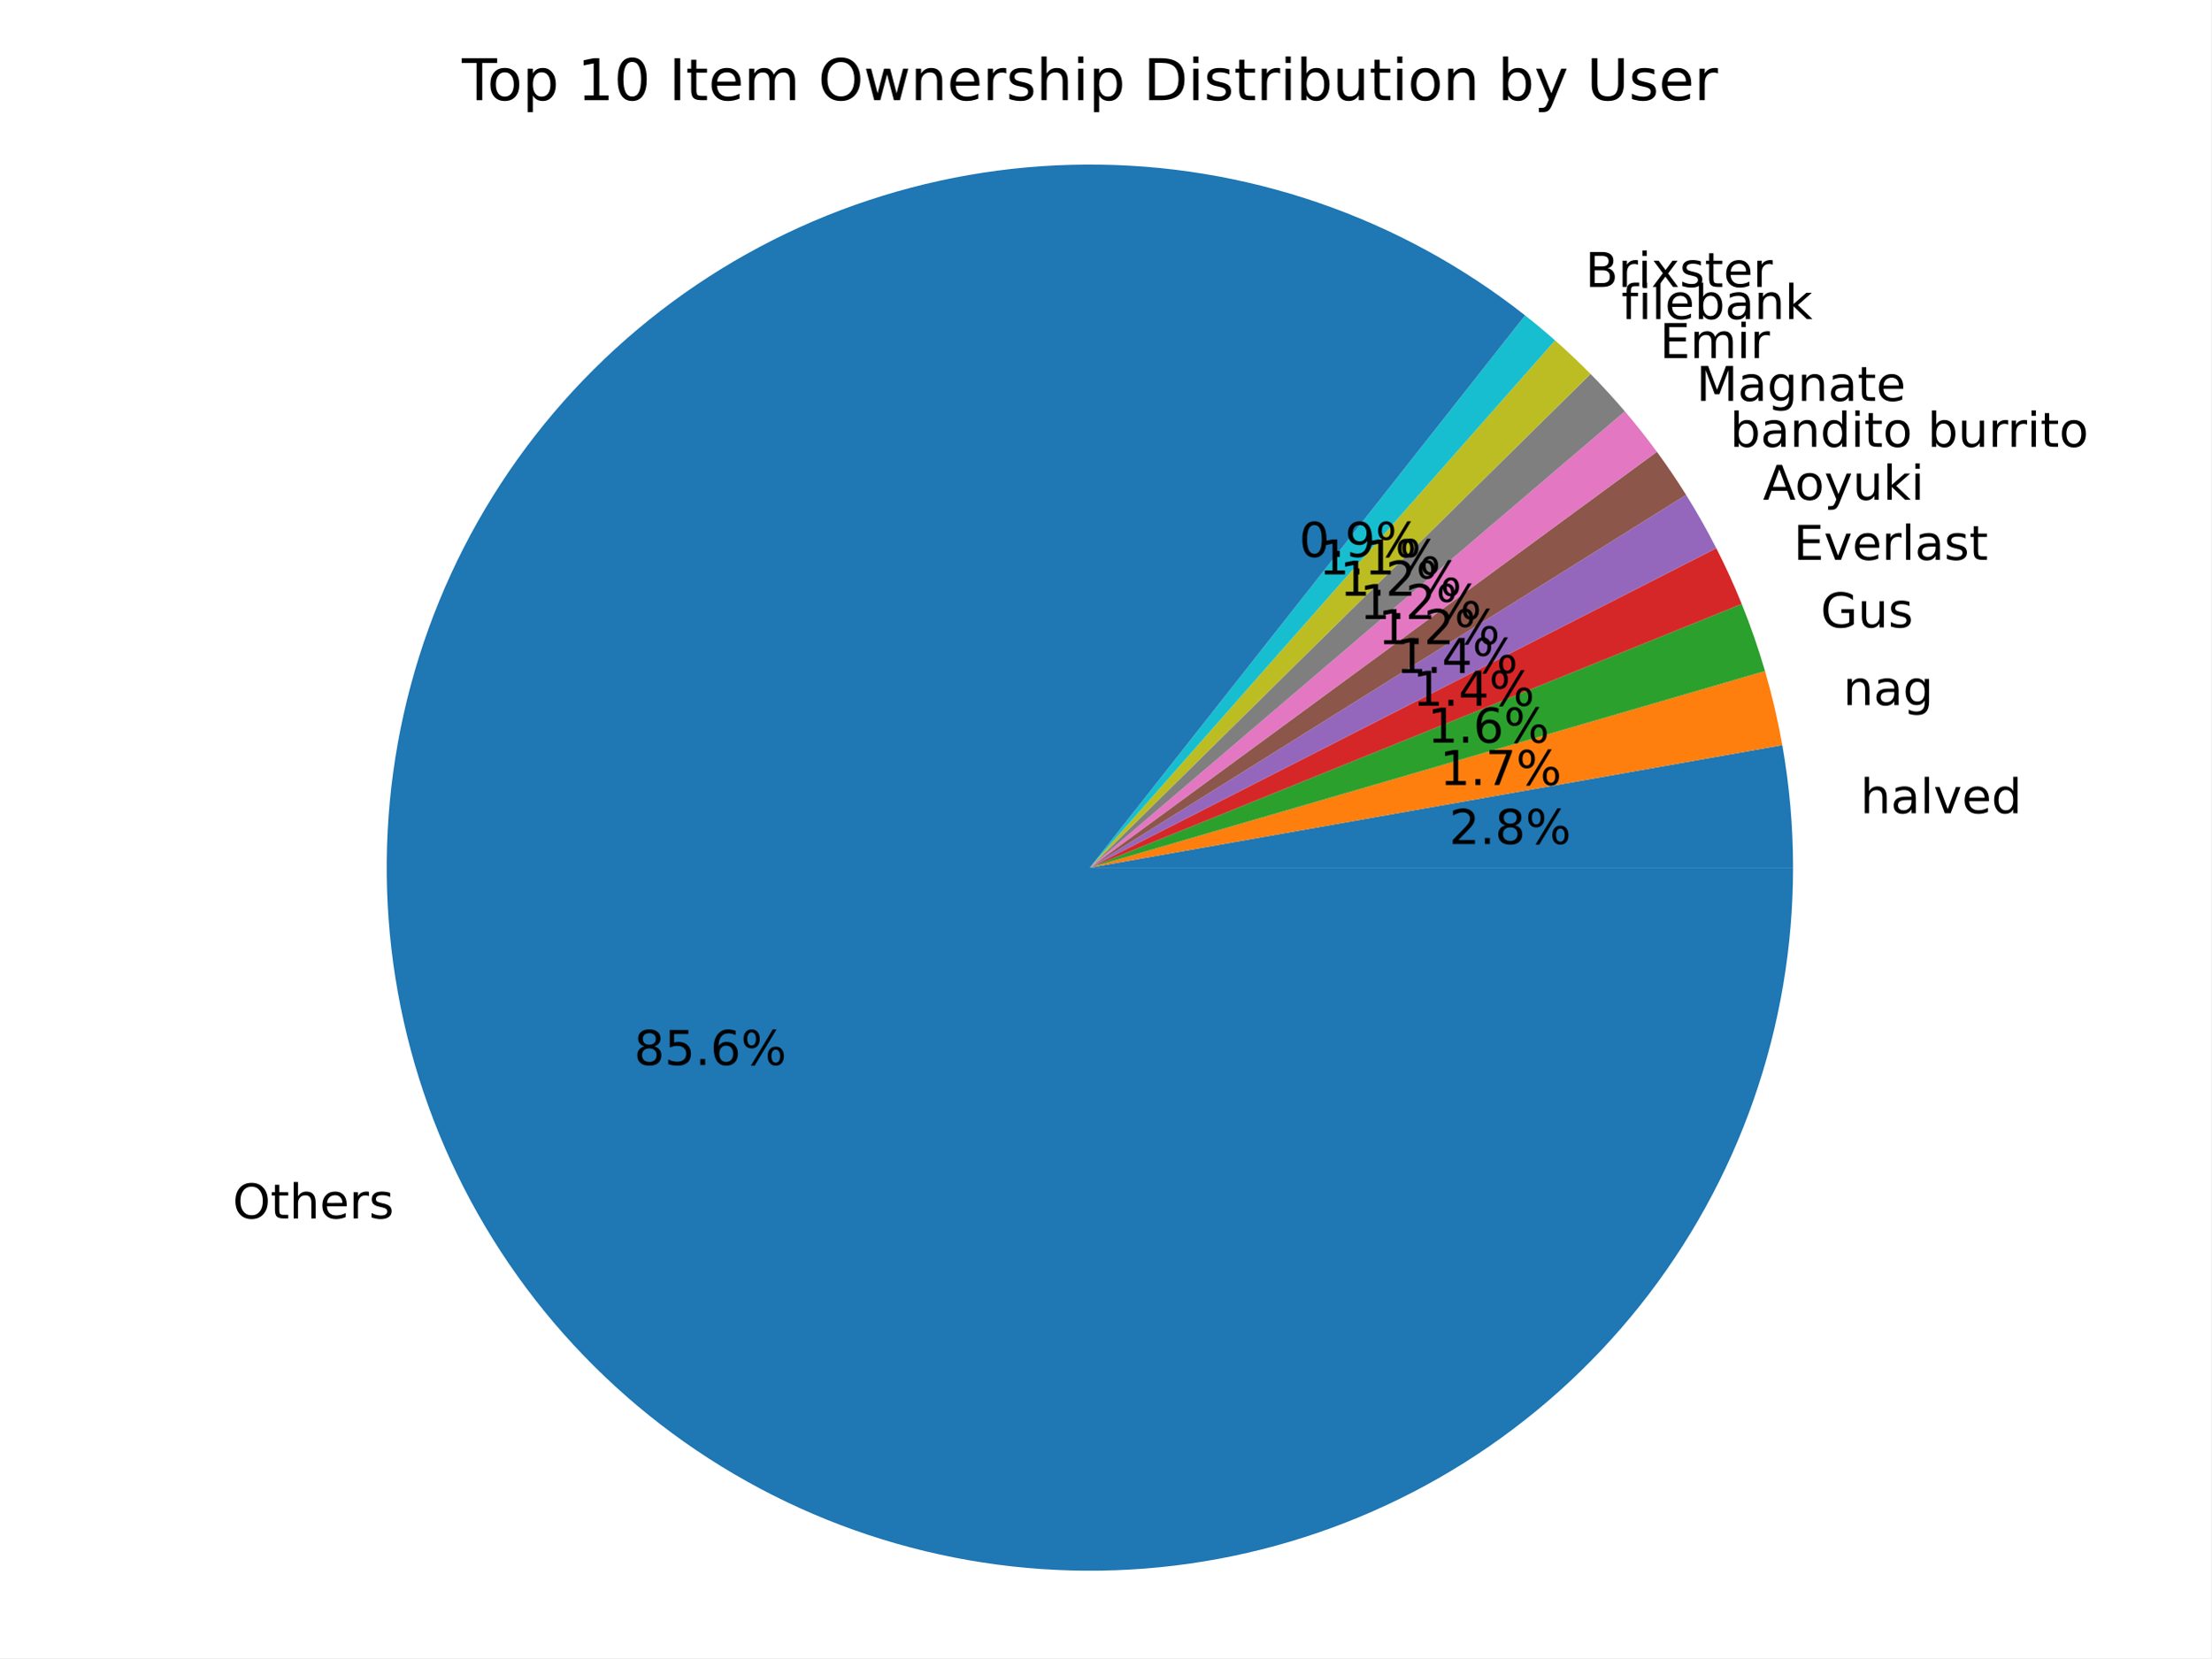
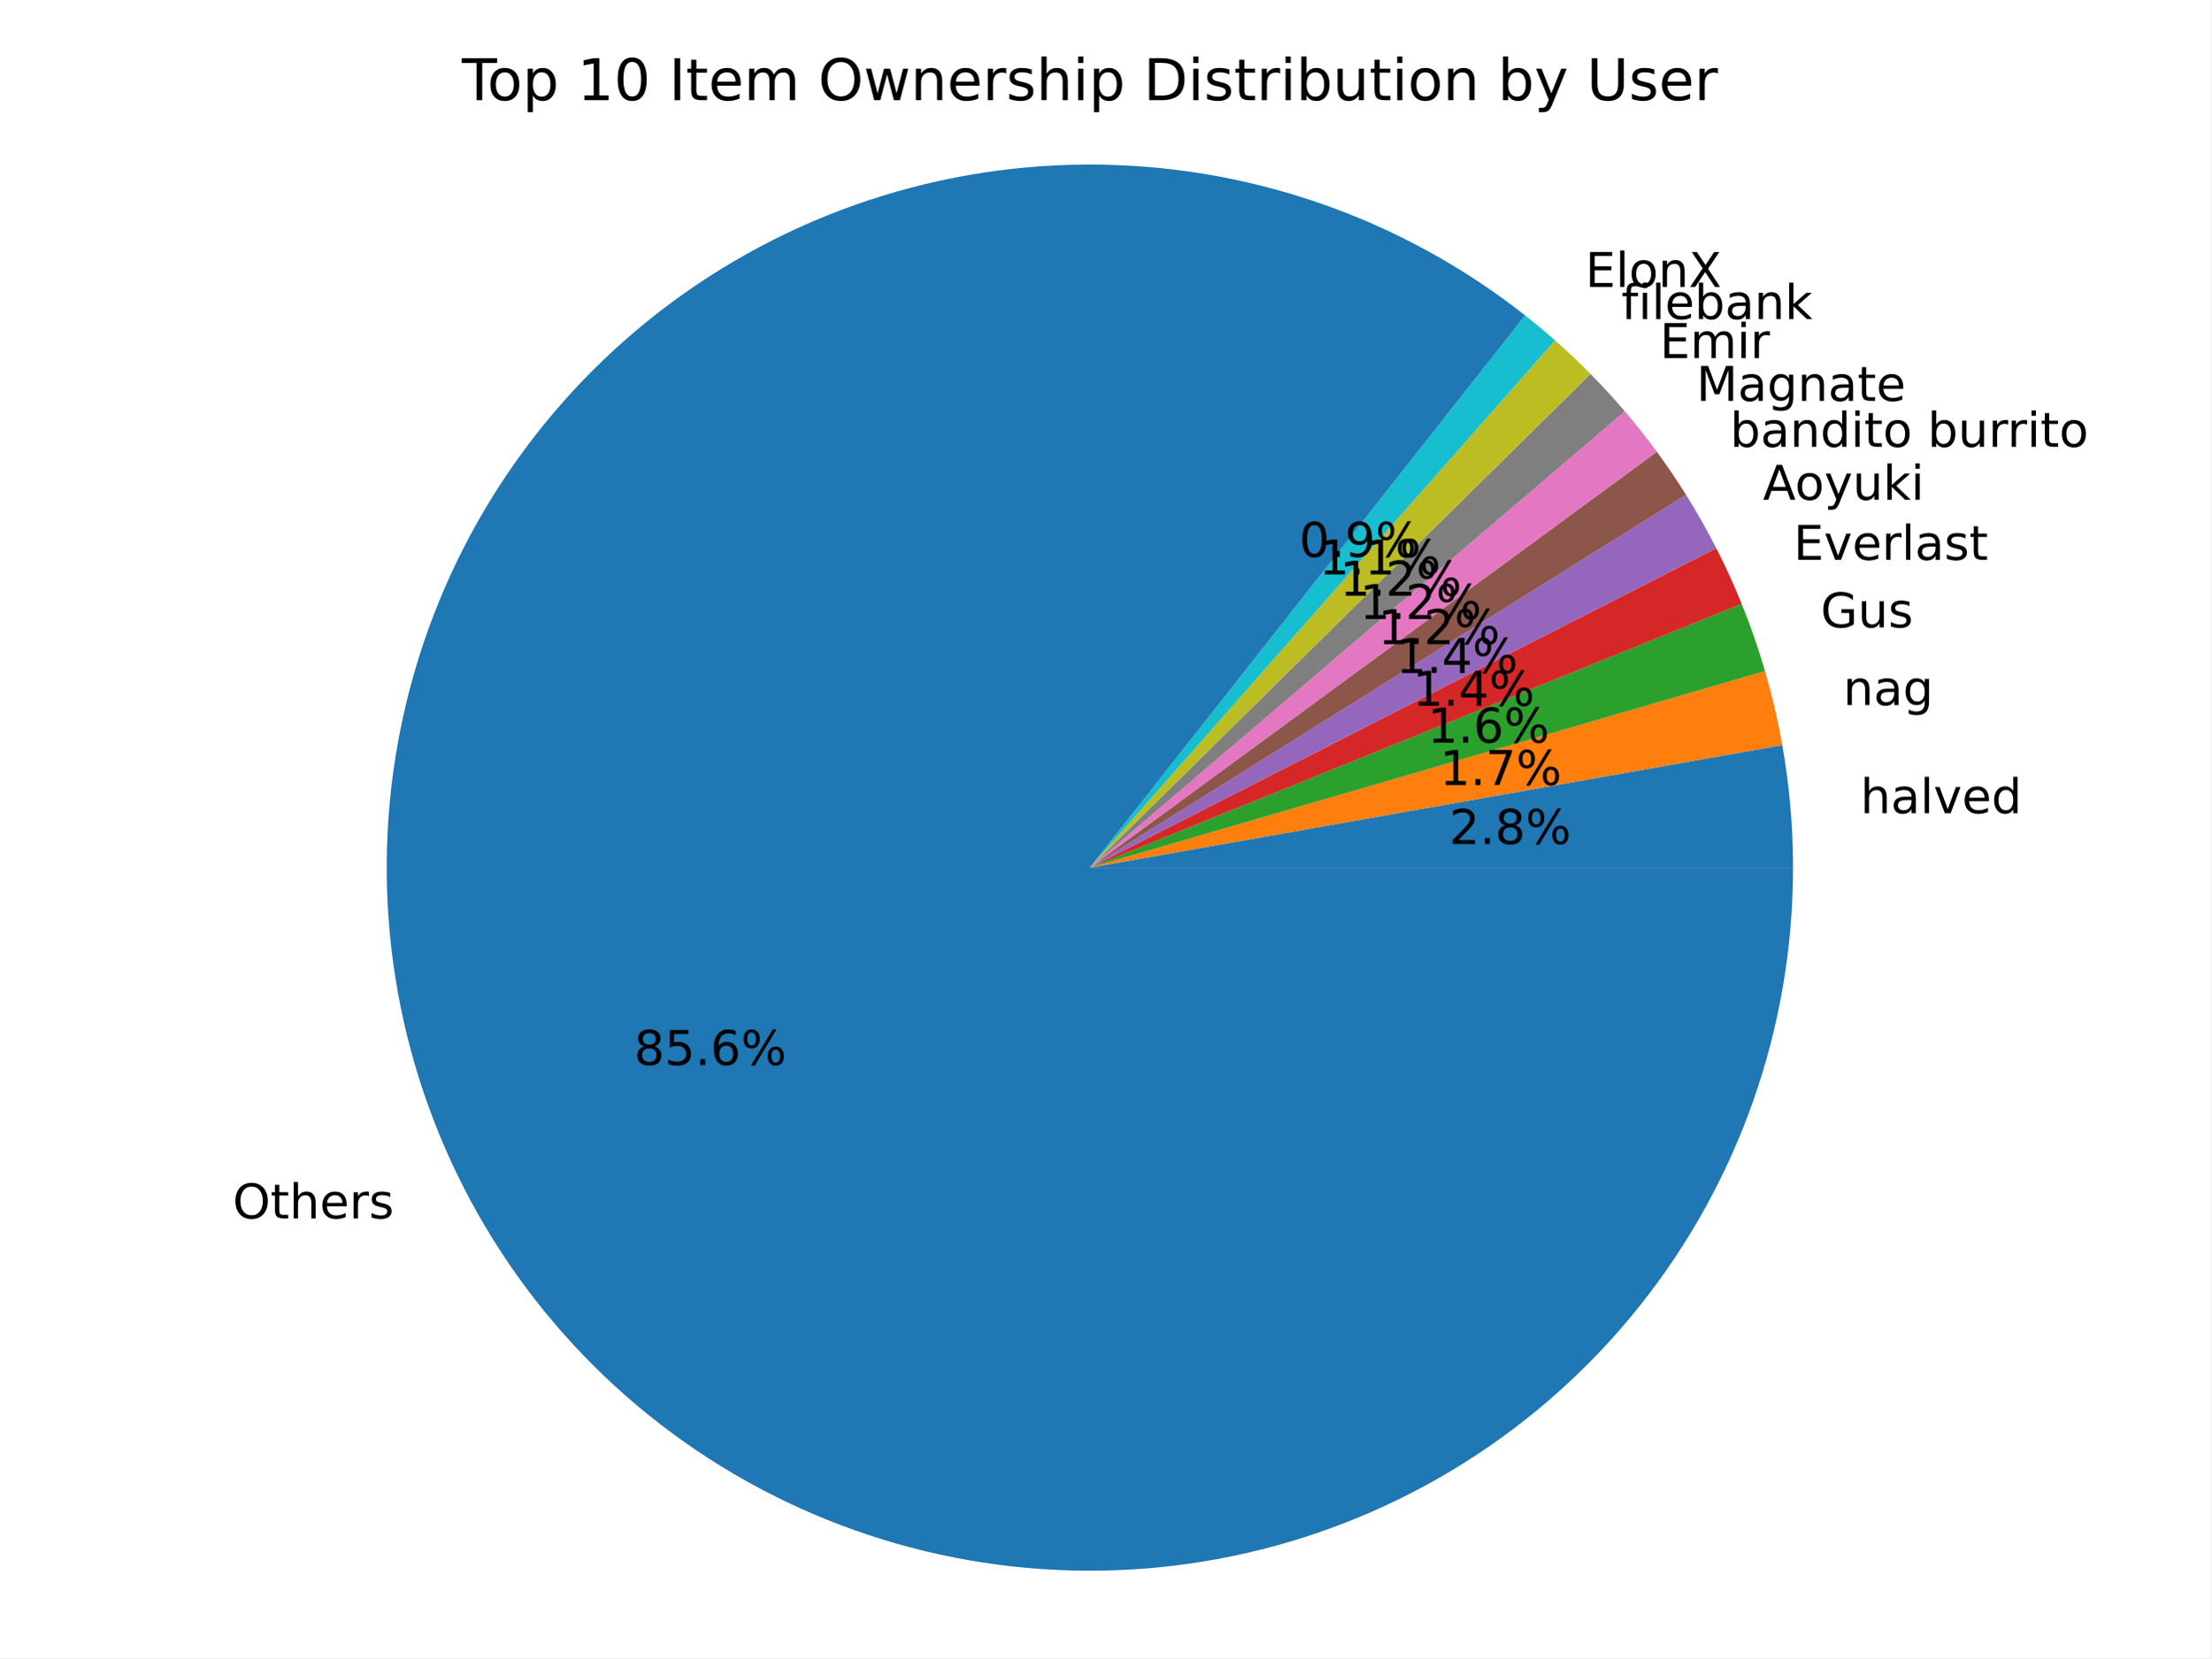
<svg xmlns="http://www.w3.org/2000/svg" xmlns:xlink="http://www.w3.org/1999/xlink" width="460.8pt" height="345.6pt" viewBox="0 0 460.8 345.6" version="1.1">
  <defs>
    <style type="text/css">*{stroke-linejoin: round; stroke-linecap: butt}</style>
  </defs>
  <g id="figure_1">
    <g id="patch_1">
      <path d="M 0 345.6  L 460.8 345.6  L 460.8 0  L 0 0  z " style="fill: #ffffff" />
    </g>
    <g id="axes_1">
      <g id="patch_2">
        <path d="M 373.679 180.84  C 373.679 176.562 373.492 172.286 373.118 168.024  C 372.744 163.763 372.183 159.519 371.438 155.307  L 227.132 180.84  z " style="fill: #1f77b4" />
      </g>
      <g id="patch_3">
        <path d="M 371.438 155.307  C 370.977 152.704 370.446 150.114 369.846 147.54  C 369.245 144.966 368.575 142.409 367.836 139.871  L 227.132 180.84  z " style="fill: #ff7f0e" />
      </g>
      <g id="patch_4">
        <path d="M 367.836 139.871  C 367.146 137.501 366.396 135.148 365.587 132.815  C 364.778 130.482 363.91 128.17 362.984 125.881  L 227.132 180.84  z " style="fill: #2ca02c" />
      </g>
      <g id="patch_5">
        <path d="M 362.984 125.881  C 362.185 123.907 361.343 121.95 360.459 120.012  C 359.575 118.074 358.648 116.155 357.681 114.258  L 227.132 180.84  z " style="fill: #d62728" />
      </g>
      <g id="patch_6">
        <path d="M 357.681 114.258  C 356.713 112.36 355.704 110.484 354.654 108.63  C 353.605 106.777 352.515 104.946 351.385 103.14  L 227.132 180.84  z " style="fill: #9467bd" />
      </g>
      <g id="patch_7">
        <path d="M 351.385 103.14  C 350.427 101.607 349.439 100.092 348.425 98.595  C 347.41 97.098 346.367 95.62 345.298 94.162  L 227.132 180.84  z " style="fill: #8c564b" />
      </g>
      <g id="patch_8">
        <path d="M 345.298 94.162  C 344.238 92.718 343.153 91.294 342.041 89.889  C 340.929 88.485 339.792 87.101 338.63 85.738  L 227.132 180.84  z " style="fill: #e377c2" />
      </g>
      <g id="patch_9">
        <path d="M 338.63 85.738  C 337.485 84.396 336.315 83.074 335.122 81.773  C 333.929 80.473 332.713 79.194 331.473 77.937  L 227.132 180.84  z " style="fill: #7f7f7f" />
      </g>
      <g id="patch_10">
        <path d="M 331.473 77.937  C 330.283 76.73 329.072 75.544 327.84 74.379  C 326.608 73.214 325.357 72.07 324.085 70.948  L 227.132 180.84  z " style="fill: #bcbd22" />
      </g>
      <g id="patch_11">
        <path d="M 324.085 70.948  C 323.068 70.051 322.039 69.168 320.997 68.299  C 319.956 67.431 318.902 66.576 317.837 65.737  L 227.132 180.84  z " style="fill: #17becf" />
      </g>
      <g id="patch_12">
        <path d="M 317.837 65.737  C 304.906 55.547 290.35 47.608 274.781 42.255  C 259.212 36.902 242.852 34.211 226.389 34.294  C 209.925 34.378 193.593 37.235 178.079 42.746  C 162.566 48.257 148.091 56.342 135.264 66.663  C 122.437 76.984 111.44 89.392 102.737 103.367  C 94.033 117.342 87.747 132.684 84.142 148.748  C 80.536 164.812 79.664 181.369 81.56 197.723  C 83.457 214.077 88.096 229.995 95.282 244.807  C 102.468 259.619 112.099 273.115 123.77 284.727  C 135.441 296.339 148.986 305.902 163.835 313.013  C 178.683 320.124 194.624 324.682 210.988 326.495  C 227.351 328.309 243.903 327.352 259.949 323.666  C 275.994 319.979 291.304 313.615 305.235 304.84  C 319.165 296.066 331.518 285.007 341.773 272.128  C 352.029 259.249 360.041 244.733 365.473 229.191  C 370.905 213.65 373.679 197.303 373.679 180.84  L 227.132 180.84  z " style="fill: #1f77b4" />
      </g>
      <g id="matplotlib.axis_1" />
      <g id="matplotlib.axis_2" />
      <g id="text_1">
        <g transform="translate(387.7164 169.5021) scale(0.1 -0.1)">
          <defs>
            <path id="DejaVuSans-68" d="M 3513 2113  L 3513 0  L 2938 0  L 2938 2094  Q 2938 2591 2744 2837  Q 2550 3084 2163 3084  Q 1697 3084 1428 2787  Q 1159 2491 1159 1978  L 1159 0  L 581 0  L 581 4863  L 1159 4863  L 1159 2956  Q 1366 3272 1645 3428  Q 1925 3584 2291 3584  Q 2894 3584 3203 3211  Q 3513 2838 3513 2113  z " transform="scale(0.015625)" />
            <path id="DejaVuSans-61" d="M 2194 1759  Q 1497 1759 1228 1600  Q 959 1441 959 1056  Q 959 750 1161 570  Q 1363 391 1709 391  Q 2188 391 2477 730  Q 2766 1069 2766 1631  L 2766 1759  L 2194 1759  z M 3341 1997  L 3341 0  L 2766 0  L 2766 531  Q 2569 213 2275 61  Q 1981 -91 1556 -91  Q 1019 -91 701 211  Q 384 513 384 1019  Q 384 1609 779 1909  Q 1175 2209 1959 2209  L 2766 2209  L 2766 2266  Q 2766 2663 2505 2880  Q 2244 3097 1772 3097  Q 1472 3097 1187 3025  Q 903 2953 641 2809  L 641 3341  Q 956 3463 1253 3523  Q 1550 3584 1831 3584  Q 2591 3584 2966 3190  Q 3341 2797 3341 1997  z " transform="scale(0.015625)" />
            <path id="DejaVuSans-6c" d="M 603 4863  L 1178 4863  L 1178 0  L 603 0  L 603 4863  z " transform="scale(0.015625)" />
            <path id="DejaVuSans-76" d="M 191 3500  L 800 3500  L 1894 563  L 2988 3500  L 3597 3500  L 2284 0  L 1503 0  L 191 3500  z " transform="scale(0.015625)" />
            <path id="DejaVuSans-65" d="M 3597 1894  L 3597 1613  L 953 1613  Q 991 1019 1311 708  Q 1631 397 2203 397  Q 2534 397 2845 478  Q 3156 559 3463 722  L 3463 178  Q 3153 47 2828 -22  Q 2503 -91 2169 -91  Q 1331 -91 842 396  Q 353 884 353 1716  Q 353 2575 817 3079  Q 1281 3584 2069 3584  Q 2775 3584 3186 3129  Q 3597 2675 3597 1894  z M 3022 2063  Q 3016 2534 2758 2815  Q 2500 3097 2075 3097  Q 1594 3097 1305 2825  Q 1016 2553 972 2059  L 3022 2063  z " transform="scale(0.015625)" />
            <path id="DejaVuSans-64" d="M 2906 2969  L 2906 4863  L 3481 4863  L 3481 0  L 2906 0  L 2906 525  Q 2725 213 2448 61  Q 2172 -91 1784 -91  Q 1150 -91 751 415  Q 353 922 353 1747  Q 353 2572 751 3078  Q 1150 3584 1784 3584  Q 2172 3584 2448 3432  Q 2725 3281 2906 2969  z M 947 1747  Q 947 1113 1208 752  Q 1469 391 1925 391  Q 2381 391 2643 752  Q 2906 1113 2906 1747  Q 2906 2381 2643 2742  Q 2381 3103 1925 3103  Q 1469 3103 1208 2742  Q 947 2381 947 1747  z " transform="scale(0.015625)" />
          </defs>
          <use xlink:href="#DejaVuSans-68" />
          <use xlink:href="#DejaVuSans-61" transform="translate(63.37891 0)" />
          <use xlink:href="#DejaVuSans-6c" transform="translate(124.6582 0)" />
          <use xlink:href="#DejaVuSans-76" transform="translate(152.4414 0)" />
          <use xlink:href="#DejaVuSans-65" transform="translate(211.6211 0)" />
          <use xlink:href="#DejaVuSans-64" transform="translate(273.1445 0)" />
        </g>
      </g>
      <g id="text_2">
        <g transform="translate(302.0211 175.9099) scale(0.1 -0.1)">
          <defs>
            <path id="DejaVuSans-32" d="M 1228 531  L 3431 531  L 3431 0  L 469 0  L 469 531  Q 828 903 1448 1529  Q 2069 2156 2228 2338  Q 2531 2678 2651 2914  Q 2772 3150 2772 3378  Q 2772 3750 2511 3984  Q 2250 4219 1831 4219  Q 1534 4219 1204 4116  Q 875 4013 500 3803  L 500 4441  Q 881 4594 1212 4672  Q 1544 4750 1819 4750  Q 2544 4750 2975 4387  Q 3406 4025 3406 3419  Q 3406 3131 3298 2873  Q 3191 2616 2906 2266  Q 2828 2175 2409 1742  Q 1991 1309 1228 531  z " transform="scale(0.015625)" />
            <path id="DejaVuSans-2e" d="M 684 794  L 1344 794  L 1344 0  L 684 0  L 684 794  z " transform="scale(0.015625)" />
            <path id="DejaVuSans-38" d="M 2034 2216  Q 1584 2216 1326 1975  Q 1069 1734 1069 1313  Q 1069 891 1326 650  Q 1584 409 2034 409  Q 2484 409 2743 651  Q 3003 894 3003 1313  Q 3003 1734 2745 1975  Q 2488 2216 2034 2216  z M 1403 2484  Q 997 2584 770 2862  Q 544 3141 544 3541  Q 544 4100 942 4425  Q 1341 4750 2034 4750  Q 2731 4750 3128 4425  Q 3525 4100 3525 3541  Q 3525 3141 3298 2862  Q 3072 2584 2669 2484  Q 3125 2378 3379 2068  Q 3634 1759 3634 1313  Q 3634 634 3220 271  Q 2806 -91 2034 -91  Q 1263 -91 848 271  Q 434 634 434 1313  Q 434 1759 690 2068  Q 947 2378 1403 2484  z M 1172 3481  Q 1172 3119 1398 2916  Q 1625 2713 2034 2713  Q 2441 2713 2670 2916  Q 2900 3119 2900 3481  Q 2900 3844 2670 4047  Q 2441 4250 2034 4250  Q 1625 4250 1398 4047  Q 1172 3844 1172 3481  z " transform="scale(0.015625)" />
            <path id="DejaVuSans-25" d="M 4653 2053  Q 4381 2053 4226 1822  Q 4072 1591 4072 1178  Q 4072 772 4226 539  Q 4381 306 4653 306  Q 4919 306 5073 539  Q 5228 772 5228 1178  Q 5228 1588 5073 1820  Q 4919 2053 4653 2053  z M 4653 2450  Q 5147 2450 5437 2106  Q 5728 1763 5728 1178  Q 5728 594 5436 251  Q 5144 -91 4653 -91  Q 4153 -91 3862 251  Q 3572 594 3572 1178  Q 3572 1766 3864 2108  Q 4156 2450 4653 2450  z M 1428 4353  Q 1159 4353 1004 4120  Q 850 3888 850 3481  Q 850 3069 1003 2837  Q 1156 2606 1428 2606  Q 1700 2606 1854 2837  Q 2009 3069 2009 3481  Q 2009 3884 1853 4118  Q 1697 4353 1428 4353  z M 4250 4750  L 4750 4750  L 1831 -91  L 1331 -91  L 4250 4750  z M 1428 4750  Q 1922 4750 2215 4408  Q 2509 4066 2509 3481  Q 2509 2891 2217 2550  Q 1925 2209 1428 2209  Q 931 2209 642 2551  Q 353 2894 353 3481  Q 353 4063 643 4406  Q 934 4750 1428 4750  z " transform="scale(0.015625)" />
          </defs>
          <use xlink:href="#DejaVuSans-32" />
          <use xlink:href="#DejaVuSans-2e" transform="translate(63.62305 0)" />
          <use xlink:href="#DejaVuSans-38" transform="translate(95.41016 0)" />
          <use xlink:href="#DejaVuSans-25" transform="translate(159.0332 0)" />
        </g>
      </g>
      <g id="text_3">
        <g transform="translate(384.1172 146.9698) scale(0.1 -0.1)">
          <defs>
            <path id="DejaVuSans-6e" d="M 3513 2113  L 3513 0  L 2938 0  L 2938 2094  Q 2938 2591 2744 2837  Q 2550 3084 2163 3084  Q 1697 3084 1428 2787  Q 1159 2491 1159 1978  L 1159 0  L 581 0  L 581 3500  L 1159 3500  L 1159 2956  Q 1366 3272 1645 3428  Q 1925 3584 2291 3584  Q 2894 3584 3203 3211  Q 3513 2838 3513 2113  z " transform="scale(0.015625)" />
            <path id="DejaVuSans-67" d="M 2906 1791  Q 2906 2416 2648 2759  Q 2391 3103 1925 3103  Q 1463 3103 1205 2759  Q 947 2416 947 1791  Q 947 1169 1205 825  Q 1463 481 1925 481  Q 2391 481 2648 825  Q 2906 1169 2906 1791  z M 3481 434  Q 3481 -459 3084 -895  Q 2688 -1331 1869 -1331  Q 1566 -1331 1297 -1286  Q 1028 -1241 775 -1147  L 775 -588  Q 1028 -725 1275 -790  Q 1522 -856 1778 -856  Q 2344 -856 2625 -561  Q 2906 -266 2906 331  L 2906 616  Q 2728 306 2450 153  Q 2172 0 1784 0  Q 1141 0 747 490  Q 353 981 353 1791  Q 353 2603 747 3093  Q 1141 3584 1784 3584  Q 2172 3584 2450 3431  Q 2728 3278 2906 2969  L 2906 3500  L 3481 3500  L 3481 434  z " transform="scale(0.015625)" />
          </defs>
          <use xlink:href="#DejaVuSans-6e" />
          <use xlink:href="#DejaVuSans-61" transform="translate(63.37891 0)" />
          <use xlink:href="#DejaVuSans-67" transform="translate(124.6582 0)" />
        </g>
      </g>
      <g id="text_4">
        <g transform="translate(300.0579 163.6196) scale(0.1 -0.1)">
          <defs>
            <path id="DejaVuSans-31" d="M 794 531  L 1825 531  L 1825 4091  L 703 3866  L 703 4441  L 1819 4666  L 2450 4666  L 2450 531  L 3481 531  L 3481 0  L 794 0  L 794 531  z " transform="scale(0.015625)" />
            <path id="DejaVuSans-37" d="M 525 4666  L 3525 4666  L 3525 4397  L 1831 0  L 1172 0  L 2766 4134  L 525 4134  L 525 4666  z " transform="scale(0.015625)" />
          </defs>
          <use xlink:href="#DejaVuSans-31" />
          <use xlink:href="#DejaVuSans-2e" transform="translate(63.62305 0)" />
          <use xlink:href="#DejaVuSans-37" transform="translate(95.41016 0)" />
          <use xlink:href="#DejaVuSans-25" transform="translate(159.0332 0)" />
        </g>
      </g>
      <g id="text_5">
        <g transform="translate(379.4322 130.7718) scale(0.1 -0.1)">
          <defs>
            <path id="DejaVuSans-47" d="M 3809 666  L 3809 1919  L 2778 1919  L 2778 2438  L 4434 2438  L 4434 434  Q 4069 175 3628 42  Q 3188 -91 2688 -91  Q 1594 -91 976 548  Q 359 1188 359 2328  Q 359 3472 976 4111  Q 1594 4750 2688 4750  Q 3144 4750 3555 4637  Q 3966 4525 4313 4306  L 4313 3634  Q 3963 3931 3569 4081  Q 3175 4231 2741 4231  Q 1884 4231 1454 3753  Q 1025 3275 1025 2328  Q 1025 1384 1454 906  Q 1884 428 2741 428  Q 3075 428 3337 486  Q 3600 544 3809 666  z " transform="scale(0.015625)" />
            <path id="DejaVuSans-75" d="M 544 1381  L 544 3500  L 1119 3500  L 1119 1403  Q 1119 906 1312 657  Q 1506 409 1894 409  Q 2359 409 2629 706  Q 2900 1003 2900 1516  L 2900 3500  L 3475 3500  L 3475 0  L 2900 0  L 2900 538  Q 2691 219 2414 64  Q 2138 -91 1772 -91  Q 1169 -91 856 284  Q 544 659 544 1381  z M 1991 3584  L 1991 3584  z " transform="scale(0.015625)" />
            <path id="DejaVuSans-73" d="M 2834 3397  L 2834 2853  Q 2591 2978 2328 3040  Q 2066 3103 1784 3103  Q 1356 3103 1142 2972  Q 928 2841 928 2578  Q 928 2378 1081 2264  Q 1234 2150 1697 2047  L 1894 2003  Q 2506 1872 2764 1633  Q 3022 1394 3022 966  Q 3022 478 2636 193  Q 2250 -91 1575 -91  Q 1294 -91 989 -36  Q 684 19 347 128  L 347 722  Q 666 556 975 473  Q 1284 391 1588 391  Q 1994 391 2212 530  Q 2431 669 2431 922  Q 2431 1156 2273 1281  Q 2116 1406 1581 1522  L 1381 1569  Q 847 1681 609 1914  Q 372 2147 372 2553  Q 372 3047 722 3315  Q 1072 3584 1716 3584  Q 2034 3584 2315 3537  Q 2597 3491 2834 3397  z " transform="scale(0.015625)" />
          </defs>
          <use xlink:href="#DejaVuSans-47" />
          <use xlink:href="#DejaVuSans-75" transform="translate(77.49023 0)" />
          <use xlink:href="#DejaVuSans-73" transform="translate(140.8691 0)" />
        </g>
      </g>
      <g id="text_6">
        <g transform="translate(297.5024 154.7843) scale(0.1 -0.1)">
          <defs>
            <path id="DejaVuSans-36" d="M 2113 2584  Q 1688 2584 1439 2293  Q 1191 2003 1191 1497  Q 1191 994 1439 701  Q 1688 409 2113 409  Q 2538 409 2786 701  Q 3034 994 3034 1497  Q 3034 2003 2786 2293  Q 2538 2584 2113 2584  z M 3366 4563  L 3366 3988  Q 3128 4100 2886 4159  Q 2644 4219 2406 4219  Q 1781 4219 1451 3797  Q 1122 3375 1075 2522  Q 1259 2794 1537 2939  Q 1816 3084 2150 3084  Q 2853 3084 3261 2657  Q 3669 2231 3669 1497  Q 3669 778 3244 343  Q 2819 -91 2113 -91  Q 1303 -91 875 529  Q 447 1150 447 2328  Q 447 3434 972 4092  Q 1497 4750 2381 4750  Q 2619 4750 2861 4703  Q 3103 4656 3366 4563  z " transform="scale(0.015625)" />
          </defs>
          <use xlink:href="#DejaVuSans-31" />
          <use xlink:href="#DejaVuSans-2e" transform="translate(63.62305 0)" />
          <use xlink:href="#DejaVuSans-36" transform="translate(95.41016 0)" />
          <use xlink:href="#DejaVuSans-25" transform="translate(159.0332 0)" />
        </g>
      </g>
      <g id="text_7">
        <g transform="translate(373.7914 116.6882) scale(0.1 -0.1)">
          <defs>
            <path id="DejaVuSans-45" d="M 628 4666  L 3578 4666  L 3578 4134  L 1259 4134  L 1259 2753  L 3481 2753  L 3481 2222  L 1259 2222  L 1259 531  L 3634 531  L 3634 0  L 628 0  L 628 4666  z " transform="scale(0.015625)" />
            <path id="DejaVuSans-72" d="M 2631 2963  Q 2534 3019 2420 3045  Q 2306 3072 2169 3072  Q 1681 3072 1420 2755  Q 1159 2438 1159 1844  L 1159 0  L 581 0  L 581 3500  L 1159 3500  L 1159 2956  Q 1341 3275 1631 3429  Q 1922 3584 2338 3584  Q 2397 3584 2469 3576  Q 2541 3569 2628 3553  L 2631 2963  z " transform="scale(0.015625)" />
            <path id="DejaVuSans-74" d="M 1172 4494  L 1172 3500  L 2356 3500  L 2356 3053  L 1172 3053  L 1172 1153  Q 1172 725 1289 603  Q 1406 481 1766 481  L 2356 481  L 2356 0  L 1766 0  Q 1100 0 847 248  Q 594 497 594 1153  L 594 3053  L 172 3053  L 172 3500  L 594 3500  L 594 4494  L 1172 4494  z " transform="scale(0.015625)" />
          </defs>
          <use xlink:href="#DejaVuSans-45" />
          <use xlink:href="#DejaVuSans-76" transform="translate(63.18359 0)" />
          <use xlink:href="#DejaVuSans-65" transform="translate(122.3633 0)" />
          <use xlink:href="#DejaVuSans-72" transform="translate(183.8867 0)" />
          <use xlink:href="#DejaVuSans-6c" transform="translate(225 0)" />
          <use xlink:href="#DejaVuSans-61" transform="translate(252.7832 0)" />
          <use xlink:href="#DejaVuSans-73" transform="translate(314.0625 0)" />
          <use xlink:href="#DejaVuSans-74" transform="translate(366.1621 0)" />
        </g>
      </g>
      <g id="text_8">
        <g transform="translate(294.4256 147.1024) scale(0.1 -0.1)">
          <defs>
            <path id="DejaVuSans-34" d="M 2419 4116  L 825 1625  L 2419 1625  L 2419 4116  z M 2253 4666  L 3047 4666  L 3047 1625  L 3713 1625  L 3713 1100  L 3047 1100  L 3047 0  L 2419 0  L 2419 1100  L 313 1100  L 313 1709  L 2253 4666  z " transform="scale(0.015625)" />
          </defs>
          <use xlink:href="#DejaVuSans-31" />
          <use xlink:href="#DejaVuSans-2e" transform="translate(63.62305 0)" />
          <use xlink:href="#DejaVuSans-34" transform="translate(95.41016 0)" />
          <use xlink:href="#DejaVuSans-25" transform="translate(159.0332 0)" />
        </g>
      </g>
      <g id="text_9">
        <g transform="translate(367.4064 104.1689) scale(0.1 -0.1)">
          <defs>
            <path id="DejaVuSans-41" d="M 2188 4044  L 1331 1722  L 3047 1722  L 2188 4044  z M 1831 4666  L 2547 4666  L 4325 0  L 3669 0  L 3244 1197  L 1141 1197  L 716 0  L 50 0  L 1831 4666  z " transform="scale(0.015625)" />
            <path id="DejaVuSans-6f" d="M 1959 3097  Q 1497 3097 1228 2736  Q 959 2375 959 1747  Q 959 1119 1226 758  Q 1494 397 1959 397  Q 2419 397 2687 759  Q 2956 1122 2956 1747  Q 2956 2369 2687 2733  Q 2419 3097 1959 3097  z M 1959 3584  Q 2709 3584 3137 3096  Q 3566 2609 3566 1747  Q 3566 888 3137 398  Q 2709 -91 1959 -91  Q 1206 -91 779 398  Q 353 888 353 1747  Q 353 2609 779 3096  Q 1206 3584 1959 3584  z " transform="scale(0.015625)" />
            <path id="DejaVuSans-79" d="M 2059 -325  Q 1816 -950 1584 -1140  Q 1353 -1331 966 -1331  L 506 -1331  L 506 -850  L 844 -850  Q 1081 -850 1212 -737  Q 1344 -625 1503 -206  L 1606 56  L 191 3500  L 800 3500  L 1894 763  L 2988 3500  L 3597 3500  L 2059 -325  z " transform="scale(0.015625)" />
            <path id="DejaVuSans-6b" d="M 581 4863  L 1159 4863  L 1159 1991  L 2875 3500  L 3609 3500  L 1753 1863  L 3688 0  L 2938 0  L 1159 1709  L 1159 0  L 581 0  L 581 4863  z " transform="scale(0.015625)" />
            <path id="DejaVuSans-69" d="M 603 3500  L 1178 3500  L 1178 0  L 603 0  L 603 3500  z M 603 4863  L 1178 4863  L 1178 4134  L 603 4134  L 603 4863  z " transform="scale(0.015625)" />
          </defs>
          <use xlink:href="#DejaVuSans-41" />
          <use xlink:href="#DejaVuSans-6f" transform="translate(66.6582 0)" />
          <use xlink:href="#DejaVuSans-79" transform="translate(127.8398 0)" />
          <use xlink:href="#DejaVuSans-75" transform="translate(187.0195 0)" />
          <use xlink:href="#DejaVuSans-6b" transform="translate(250.3984 0)" />
          <use xlink:href="#DejaVuSans-69" transform="translate(308.3086 0)" />
        </g>
      </g>
      <g id="text_10">
        <g transform="translate(290.9429 140.2737) scale(0.1 -0.1)">
          <use xlink:href="#DejaVuSans-31" />
          <use xlink:href="#DejaVuSans-2e" transform="translate(63.62305 0)" />
          <use xlink:href="#DejaVuSans-34" transform="translate(95.41016 0)" />
          <use xlink:href="#DejaVuSans-25" transform="translate(159.0332 0)" />
        </g>
      </g>
      <g id="text_11">
        <g transform="translate(360.5538 93.1299) scale(0.1 -0.1)">
          <defs>
            <path id="DejaVuSans-62" d="M 3116 1747  Q 3116 2381 2855 2742  Q 2594 3103 2138 3103  Q 1681 3103 1420 2742  Q 1159 2381 1159 1747  Q 1159 1113 1420 752  Q 1681 391 2138 391  Q 2594 391 2855 752  Q 3116 1113 3116 1747  z M 1159 2969  Q 1341 3281 1617 3432  Q 1894 3584 2278 3584  Q 2916 3584 3314 3078  Q 3713 2572 3713 1747  Q 3713 922 3314 415  Q 2916 -91 2278 -91  Q 1894 -91 1617 61  Q 1341 213 1159 525  L 1159 0  L 581 0  L 581 4863  L 1159 4863  L 1159 2969  z " transform="scale(0.015625)" />
            <path id="DejaVuSans-20" transform="scale(0.015625)" />
          </defs>
          <use xlink:href="#DejaVuSans-62" />
          <use xlink:href="#DejaVuSans-61" transform="translate(63.47656 0)" />
          <use xlink:href="#DejaVuSans-6e" transform="translate(124.7559 0)" />
          <use xlink:href="#DejaVuSans-64" transform="translate(188.1348 0)" />
          <use xlink:href="#DejaVuSans-69" transform="translate(251.6113 0)" />
          <use xlink:href="#DejaVuSans-74" transform="translate(279.3945 0)" />
          <use xlink:href="#DejaVuSans-6f" transform="translate(318.6035 0)" />
          <use xlink:href="#DejaVuSans-20" transform="translate(379.7852 0)" />
          <use xlink:href="#DejaVuSans-62" transform="translate(411.5723 0)" />
          <use xlink:href="#DejaVuSans-75" transform="translate(475.0488 0)" />
          <use xlink:href="#DejaVuSans-72" transform="translate(538.4277 0)" />
          <use xlink:href="#DejaVuSans-72" transform="translate(577.791 0)" />
          <use xlink:href="#DejaVuSans-69" transform="translate(618.9043 0)" />
          <use xlink:href="#DejaVuSans-74" transform="translate(646.6875 0)" />
          <use xlink:href="#DejaVuSans-6f" transform="translate(685.8965 0)" />
        </g>
      </g>
      <g id="text_12">
        <g transform="translate(287.2051 134.2524) scale(0.1 -0.1)">
          <use xlink:href="#DejaVuSans-31" />
          <use xlink:href="#DejaVuSans-2e" transform="translate(63.62305 0)" />
          <use xlink:href="#DejaVuSans-32" transform="translate(95.41016 0)" />
          <use xlink:href="#DejaVuSans-25" transform="translate(159.0332 0)" />
        </g>
      </g>
      <g id="text_13">
        <g transform="translate(353.5319 83.55358) scale(0.1 -0.1)">
          <defs>
            <path id="DejaVuSans-4d" d="M 628 4666  L 1569 4666  L 2759 1491  L 3956 4666  L 4897 4666  L 4897 0  L 4281 0  L 4281 4097  L 3078 897  L 2444 897  L 1241 4097  L 1241 0  L 628 0  L 628 4666  z " transform="scale(0.015625)" />
          </defs>
          <use xlink:href="#DejaVuSans-4d" />
          <use xlink:href="#DejaVuSans-61" transform="translate(86.2793 0)" />
          <use xlink:href="#DejaVuSans-67" transform="translate(147.5586 0)" />
          <use xlink:href="#DejaVuSans-6e" transform="translate(211.0352 0)" />
          <use xlink:href="#DejaVuSans-61" transform="translate(274.4141 0)" />
          <use xlink:href="#DejaVuSans-74" transform="translate(335.6934 0)" />
          <use xlink:href="#DejaVuSans-65" transform="translate(374.9023 0)" />
        </g>
      </g>
      <g id="text_14">
        <g transform="translate(283.375 129.0289) scale(0.1 -0.1)">
          <use xlink:href="#DejaVuSans-31" />
          <use xlink:href="#DejaVuSans-2e" transform="translate(63.62305 0)" />
          <use xlink:href="#DejaVuSans-32" transform="translate(95.41016 0)" />
          <use xlink:href="#DejaVuSans-25" transform="translate(159.0332 0)" />
        </g>
      </g>
      <g id="text_15">
        <g transform="translate(345.9212 74.62581) scale(0.1 -0.1)">
          <defs>
            <path id="DejaVuSans-6d" d="M 3328 2828  Q 3544 3216 3844 3400  Q 4144 3584 4550 3584  Q 5097 3584 5394 3201  Q 5691 2819 5691 2113  L 5691 0  L 5113 0  L 5113 2094  Q 5113 2597 4934 2840  Q 4756 3084 4391 3084  Q 3944 3084 3684 2787  Q 3425 2491 3425 1978  L 3425 0  L 2847 0  L 2847 2094  Q 2847 2600 2669 2842  Q 2491 3084 2119 3084  Q 1678 3084 1418 2786  Q 1159 2488 1159 1978  L 1159 0  L 581 0  L 581 3500  L 1159 3500  L 1159 2956  Q 1356 3278 1631 3431  Q 1906 3584 2284 3584  Q 2666 3584 2933 3390  Q 3200 3197 3328 2828  z " transform="scale(0.015625)" />
          </defs>
          <use xlink:href="#DejaVuSans-45" />
          <use xlink:href="#DejaVuSans-6d" transform="translate(63.18359 0)" />
          <use xlink:href="#DejaVuSans-69" transform="translate(160.5957 0)" />
          <use xlink:href="#DejaVuSans-72" transform="translate(188.3789 0)" />
        </g>
      </g>
      <g id="text_16">
        <g transform="translate(279.2237 124.1593) scale(0.1 -0.1)">
          <use xlink:href="#DejaVuSans-31" />
          <use xlink:href="#DejaVuSans-2e" transform="translate(63.62305 0)" />
          <use xlink:href="#DejaVuSans-32" transform="translate(95.41016 0)" />
          <use xlink:href="#DejaVuSans-25" transform="translate(159.0332 0)" />
        </g>
      </g>
      <g id="text_17">
        <g transform="translate(337.9108 66.49185) scale(0.1 -0.1)">
          <defs>
            <path id="DejaVuSans-66" d="M 2375 4863  L 2375 4384  L 1825 4384  Q 1516 4384 1395 4259  Q 1275 4134 1275 3809  L 1275 3500  L 2222 3500  L 2222 3053  L 1275 3053  L 1275 0  L 697 0  L 697 3053  L 147 3053  L 147 3500  L 697 3500  L 697 3744  Q 697 4328 969 4595  Q 1241 4863 1831 4863  L 2375 4863  z " transform="scale(0.015625)" />
          </defs>
          <use xlink:href="#DejaVuSans-66" />
          <use xlink:href="#DejaVuSans-69" transform="translate(35.20508 0)" />
          <use xlink:href="#DejaVuSans-6c" transform="translate(62.98828 0)" />
          <use xlink:href="#DejaVuSans-65" transform="translate(90.77148 0)" />
          <use xlink:href="#DejaVuSans-62" transform="translate(152.2949 0)" />
          <use xlink:href="#DejaVuSans-61" transform="translate(215.7715 0)" />
          <use xlink:href="#DejaVuSans-6e" transform="translate(277.0508 0)" />
          <use xlink:href="#DejaVuSans-6b" transform="translate(340.4297 0)" />
        </g>
      </g>
      <g id="text_18">
        <g transform="translate(274.8544 119.7225) scale(0.1 -0.1)">
          <use xlink:href="#DejaVuSans-31" />
          <use xlink:href="#DejaVuSans-2e" transform="translate(63.62305 0)" />
          <use xlink:href="#DejaVuSans-31" transform="translate(95.41016 0)" />
          <use xlink:href="#DejaVuSans-25" transform="translate(159.0332 0)" />
        </g>
      </g>
      <g id="text_19">
        <g transform="translate(330.3839 59.80455) scale(0.1 -0.1)">
          <defs>
-             <path id="DejaVuSans-42" d="M 1259 2228  L 1259 519  L 2272 519  Q 2781 519 3026 730  Q 3272 941 3272 1375  Q 3272 1813 3026 2020  Q 2781 2228 2272 2228  L 1259 2228  z M 1259 4147  L 1259 2741  L 2194 2741  Q 2656 2741 2882 2914  Q 3109 3088 3109 3444  Q 3109 3797 2882 3972  Q 2656 4147 2194 4147  L 1259 4147  z M 628 4666  L 2241 4666  Q 2963 4666 3353 4366  Q 3744 4066 3744 3513  Q 3744 3084 3544 2831  Q 3344 2578 2956 2516  Q 3422 2416 3680 2098  Q 3938 1781 3938 1306  Q 3938 681 3513 340  Q 3088 0 2303 0  L 628 0  L 628 4666  z " transform="scale(0.015625)" />
-             <path id="DejaVuSans-78" d="M 3513 3500  L 2247 1797  L 3578 0  L 2900 0  L 1881 1375  L 863 0  L 184 0  L 1544 1831  L 300 3500  L 978 3500  L 1906 2253  L 2834 3500  L 3513 3500  z " transform="scale(0.015625)" />
-           </defs>
-           <use xlink:href="#DejaVuSans-42" />
-           <use xlink:href="#DejaVuSans-72" transform="translate(68.60352 0)" />
-           <use xlink:href="#DejaVuSans-69" transform="translate(109.7168 0)" />
-           <use xlink:href="#DejaVuSans-78" transform="translate(137.5 0)" />
-           <use xlink:href="#DejaVuSans-73" transform="translate(196.6797 0)" />
-           <use xlink:href="#DejaVuSans-74" transform="translate(248.7793 0)" />
-           <use xlink:href="#DejaVuSans-65" transform="translate(287.9883 0)" />
-           <use xlink:href="#DejaVuSans-72" transform="translate(349.5117 0)" />
+             <path id="DejaVuSans-58" d="M 403 4666  L 1081 4666  L 2241 2931  L 3406 4666  L 4084 4666  L 2584 2425  L 4184 0  L 3506 0  L 2194 1984  L 872 0  L 191 0  L 1856 2491  L 403 4666  z " transform="scale(0.015625)" />
+           </defs>
+           <use xlink:href="#DejaVuSans-45" />
+           <use xlink:href="#DejaVuSans-6c" transform="translate(63.18359 0)" />
+           <use xlink:href="#DejaVuSans-6f" transform="translate(90.9668 0)" />
+           <use xlink:href="#DejaVuSans-6e" transform="translate(152.1484 0)" />
+           <use xlink:href="#DejaVuSans-58" transform="translate(215.5273 0)" />
        </g>
      </g>
      <g id="text_20">
        <g transform="translate(270.7488 116.0749) scale(0.1 -0.1)">
          <defs>
            <path id="DejaVuSans-30" d="M 2034 4250  Q 1547 4250 1301 3770  Q 1056 3291 1056 2328  Q 1056 1369 1301 889  Q 1547 409 2034 409  Q 2525 409 2770 889  Q 3016 1369 3016 2328  Q 3016 3291 2770 3770  Q 2525 4250 2034 4250  z M 2034 4750  Q 2819 4750 3233 4129  Q 3647 3509 3647 2328  Q 3647 1150 3233 529  Q 2819 -91 2034 -91  Q 1250 -91 836 529  Q 422 1150 422 2328  Q 422 3509 836 4129  Q 1250 4750 2034 4750  z " transform="scale(0.015625)" />
            <path id="DejaVuSans-39" d="M 703 97  L 703 672  Q 941 559 1184 500  Q 1428 441 1663 441  Q 2288 441 2617 861  Q 2947 1281 2994 2138  Q 2813 1869 2534 1725  Q 2256 1581 1919 1581  Q 1219 1581 811 2004  Q 403 2428 403 3163  Q 403 3881 828 4315  Q 1253 4750 1959 4750  Q 2769 4750 3195 4129  Q 3622 3509 3622 2328  Q 3622 1225 3098 567  Q 2575 -91 1691 -91  Q 1453 -91 1209 -44  Q 966 3 703 97  z M 1959 2075  Q 2384 2075 2632 2365  Q 2881 2656 2881 3163  Q 2881 3666 2632 3958  Q 2384 4250 1959 4250  Q 1534 4250 1286 3958  Q 1038 3666 1038 3163  Q 1038 2656 1286 2365  Q 1534 2075 1959 2075  z " transform="scale(0.015625)" />
          </defs>
          <use xlink:href="#DejaVuSans-30" />
          <use xlink:href="#DejaVuSans-2e" transform="translate(63.62305 0)" />
          <use xlink:href="#DejaVuSans-39" transform="translate(95.41016 0)" />
          <use xlink:href="#DejaVuSans-25" transform="translate(159.0332 0)" />
        </g>
      </g>
      <g id="text_21">
        <g transform="translate(48.49396 253.9631) scale(0.1 -0.1)">
          <defs>
            <path id="DejaVuSans-4f" d="M 2522 4238  Q 1834 4238 1429 3725  Q 1025 3213 1025 2328  Q 1025 1447 1429 934  Q 1834 422 2522 422  Q 3209 422 3611 934  Q 4013 1447 4013 2328  Q 4013 3213 3611 3725  Q 3209 4238 2522 4238  z M 2522 4750  Q 3503 4750 4090 4092  Q 4678 3434 4678 2328  Q 4678 1225 4090 567  Q 3503 -91 2522 -91  Q 1538 -91 948 565  Q 359 1222 359 2328  Q 359 3434 948 4092  Q 1538 4750 2522 4750  z " transform="scale(0.015625)" />
          </defs>
          <use xlink:href="#DejaVuSans-4f" />
          <use xlink:href="#DejaVuSans-74" transform="translate(78.71094 0)" />
          <use xlink:href="#DejaVuSans-68" transform="translate(117.9199 0)" />
          <use xlink:href="#DejaVuSans-65" transform="translate(181.2988 0)" />
          <use xlink:href="#DejaVuSans-72" transform="translate(242.8223 0)" />
          <use xlink:href="#DejaVuSans-73" transform="translate(283.9355 0)" />
        </g>
      </g>
      <g id="text_22">
        <g transform="translate(132.1384 221.9796) scale(0.1 -0.1)">
          <defs>
            <path id="DejaVuSans-35" d="M 691 4666  L 3169 4666  L 3169 4134  L 1269 4134  L 1269 2991  Q 1406 3038 1543 3061  Q 1681 3084 1819 3084  Q 2600 3084 3056 2656  Q 3513 2228 3513 1497  Q 3513 744 3044 326  Q 2575 -91 1722 -91  Q 1428 -91 1123 -41  Q 819 9 494 109  L 494 744  Q 775 591 1075 516  Q 1375 441 1709 441  Q 2250 441 2565 725  Q 2881 1009 2881 1497  Q 2881 1984 2565 2268  Q 2250 2553 1709 2553  Q 1456 2553 1204 2497  Q 953 2441 691 2322  L 691 4666  z " transform="scale(0.015625)" />
          </defs>
          <use xlink:href="#DejaVuSans-38" />
          <use xlink:href="#DejaVuSans-35" transform="translate(63.62305 0)" />
          <use xlink:href="#DejaVuSans-2e" transform="translate(127.2461 0)" />
          <use xlink:href="#DejaVuSans-36" transform="translate(159.0332 0)" />
          <use xlink:href="#DejaVuSans-25" transform="translate(222.6562 0)" />
        </g>
      </g>
      <g id="text_23">
        <g transform="translate(96.23907 20.88) scale(0.12 -0.12)">
          <defs>
            <path id="DejaVuSans-54" d="M -19 4666  L 3928 4666  L 3928 4134  L 2272 4134  L 2272 0  L 1638 0  L 1638 4134  L -19 4134  L -19 4666  z " transform="scale(0.015625)" />
            <path id="DejaVuSans-70" d="M 1159 525  L 1159 -1331  L 581 -1331  L 581 3500  L 1159 3500  L 1159 2969  Q 1341 3281 1617 3432  Q 1894 3584 2278 3584  Q 2916 3584 3314 3078  Q 3713 2572 3713 1747  Q 3713 922 3314 415  Q 2916 -91 2278 -91  Q 1894 -91 1617 61  Q 1341 213 1159 525  z M 3116 1747  Q 3116 2381 2855 2742  Q 2594 3103 2138 3103  Q 1681 3103 1420 2742  Q 1159 2381 1159 1747  Q 1159 1113 1420 752  Q 1681 391 2138 391  Q 2594 391 2855 752  Q 3116 1113 3116 1747  z " transform="scale(0.015625)" />
            <path id="DejaVuSans-49" d="M 628 4666  L 1259 4666  L 1259 0  L 628 0  L 628 4666  z " transform="scale(0.015625)" />
            <path id="DejaVuSans-77" d="M 269 3500  L 844 3500  L 1563 769  L 2278 3500  L 2956 3500  L 3675 769  L 4391 3500  L 4966 3500  L 4050 0  L 3372 0  L 2619 2869  L 1863 0  L 1184 0  L 269 3500  z " transform="scale(0.015625)" />
            <path id="DejaVuSans-44" d="M 1259 4147  L 1259 519  L 2022 519  Q 2988 519 3436 956  Q 3884 1394 3884 2338  Q 3884 3275 3436 3711  Q 2988 4147 2022 4147  L 1259 4147  z M 628 4666  L 1925 4666  Q 3281 4666 3915 4102  Q 4550 3538 4550 2338  Q 4550 1131 3912 565  Q 3275 0 1925 0  L 628 0  L 628 4666  z " transform="scale(0.015625)" />
            <path id="DejaVuSans-55" d="M 556 4666  L 1191 4666  L 1191 1831  Q 1191 1081 1462 751  Q 1734 422 2344 422  Q 2950 422 3222 751  Q 3494 1081 3494 1831  L 3494 4666  L 4128 4666  L 4128 1753  Q 4128 841 3676 375  Q 3225 -91 2344 -91  Q 1459 -91 1007 375  Q 556 841 556 1753  L 556 4666  z " transform="scale(0.015625)" />
          </defs>
          <use xlink:href="#DejaVuSans-54" />
          <use xlink:href="#DejaVuSans-6f" transform="translate(44.08398 0)" />
          <use xlink:href="#DejaVuSans-70" transform="translate(105.2656 0)" />
          <use xlink:href="#DejaVuSans-20" transform="translate(168.7422 0)" />
          <use xlink:href="#DejaVuSans-31" transform="translate(200.5293 0)" />
          <use xlink:href="#DejaVuSans-30" transform="translate(264.1523 0)" />
          <use xlink:href="#DejaVuSans-20" transform="translate(327.7754 0)" />
          <use xlink:href="#DejaVuSans-49" transform="translate(359.5625 0)" />
          <use xlink:href="#DejaVuSans-74" transform="translate(389.0547 0)" />
          <use xlink:href="#DejaVuSans-65" transform="translate(428.2637 0)" />
          <use xlink:href="#DejaVuSans-6d" transform="translate(489.7871 0)" />
          <use xlink:href="#DejaVuSans-20" transform="translate(587.1992 0)" />
          <use xlink:href="#DejaVuSans-4f" transform="translate(618.9863 0)" />
          <use xlink:href="#DejaVuSans-77" transform="translate(697.6973 0)" />
          <use xlink:href="#DejaVuSans-6e" transform="translate(779.4844 0)" />
          <use xlink:href="#DejaVuSans-65" transform="translate(842.8633 0)" />
          <use xlink:href="#DejaVuSans-72" transform="translate(904.3867 0)" />
          <use xlink:href="#DejaVuSans-73" transform="translate(945.5 0)" />
          <use xlink:href="#DejaVuSans-68" transform="translate(997.5996 0)" />
          <use xlink:href="#DejaVuSans-69" transform="translate(1060.979 0)" />
          <use xlink:href="#DejaVuSans-70" transform="translate(1088.762 0)" />
          <use xlink:href="#DejaVuSans-20" transform="translate(1152.238 0)" />
          <use xlink:href="#DejaVuSans-44" transform="translate(1184.025 0)" />
          <use xlink:href="#DejaVuSans-69" transform="translate(1261.027 0)" />
          <use xlink:href="#DejaVuSans-73" transform="translate(1288.811 0)" />
          <use xlink:href="#DejaVuSans-74" transform="translate(1340.91 0)" />
          <use xlink:href="#DejaVuSans-72" transform="translate(1380.119 0)" />
          <use xlink:href="#DejaVuSans-69" transform="translate(1421.232 0)" />
          <use xlink:href="#DejaVuSans-62" transform="translate(1449.016 0)" />
          <use xlink:href="#DejaVuSans-75" transform="translate(1512.492 0)" />
          <use xlink:href="#DejaVuSans-74" transform="translate(1575.871 0)" />
          <use xlink:href="#DejaVuSans-69" transform="translate(1615.08 0)" />
          <use xlink:href="#DejaVuSans-6f" transform="translate(1642.863 0)" />
          <use xlink:href="#DejaVuSans-6e" transform="translate(1704.045 0)" />
          <use xlink:href="#DejaVuSans-20" transform="translate(1767.424 0)" />
          <use xlink:href="#DejaVuSans-62" transform="translate(1799.211 0)" />
          <use xlink:href="#DejaVuSans-79" transform="translate(1862.688 0)" />
          <use xlink:href="#DejaVuSans-20" transform="translate(1921.867 0)" />
          <use xlink:href="#DejaVuSans-55" transform="translate(1953.654 0)" />
          <use xlink:href="#DejaVuSans-73" transform="translate(2026.848 0)" />
          <use xlink:href="#DejaVuSans-65" transform="translate(2078.947 0)" />
          <use xlink:href="#DejaVuSans-72" transform="translate(2140.471 0)" />
        </g>
      </g>
    </g>
  </g>
</svg>
